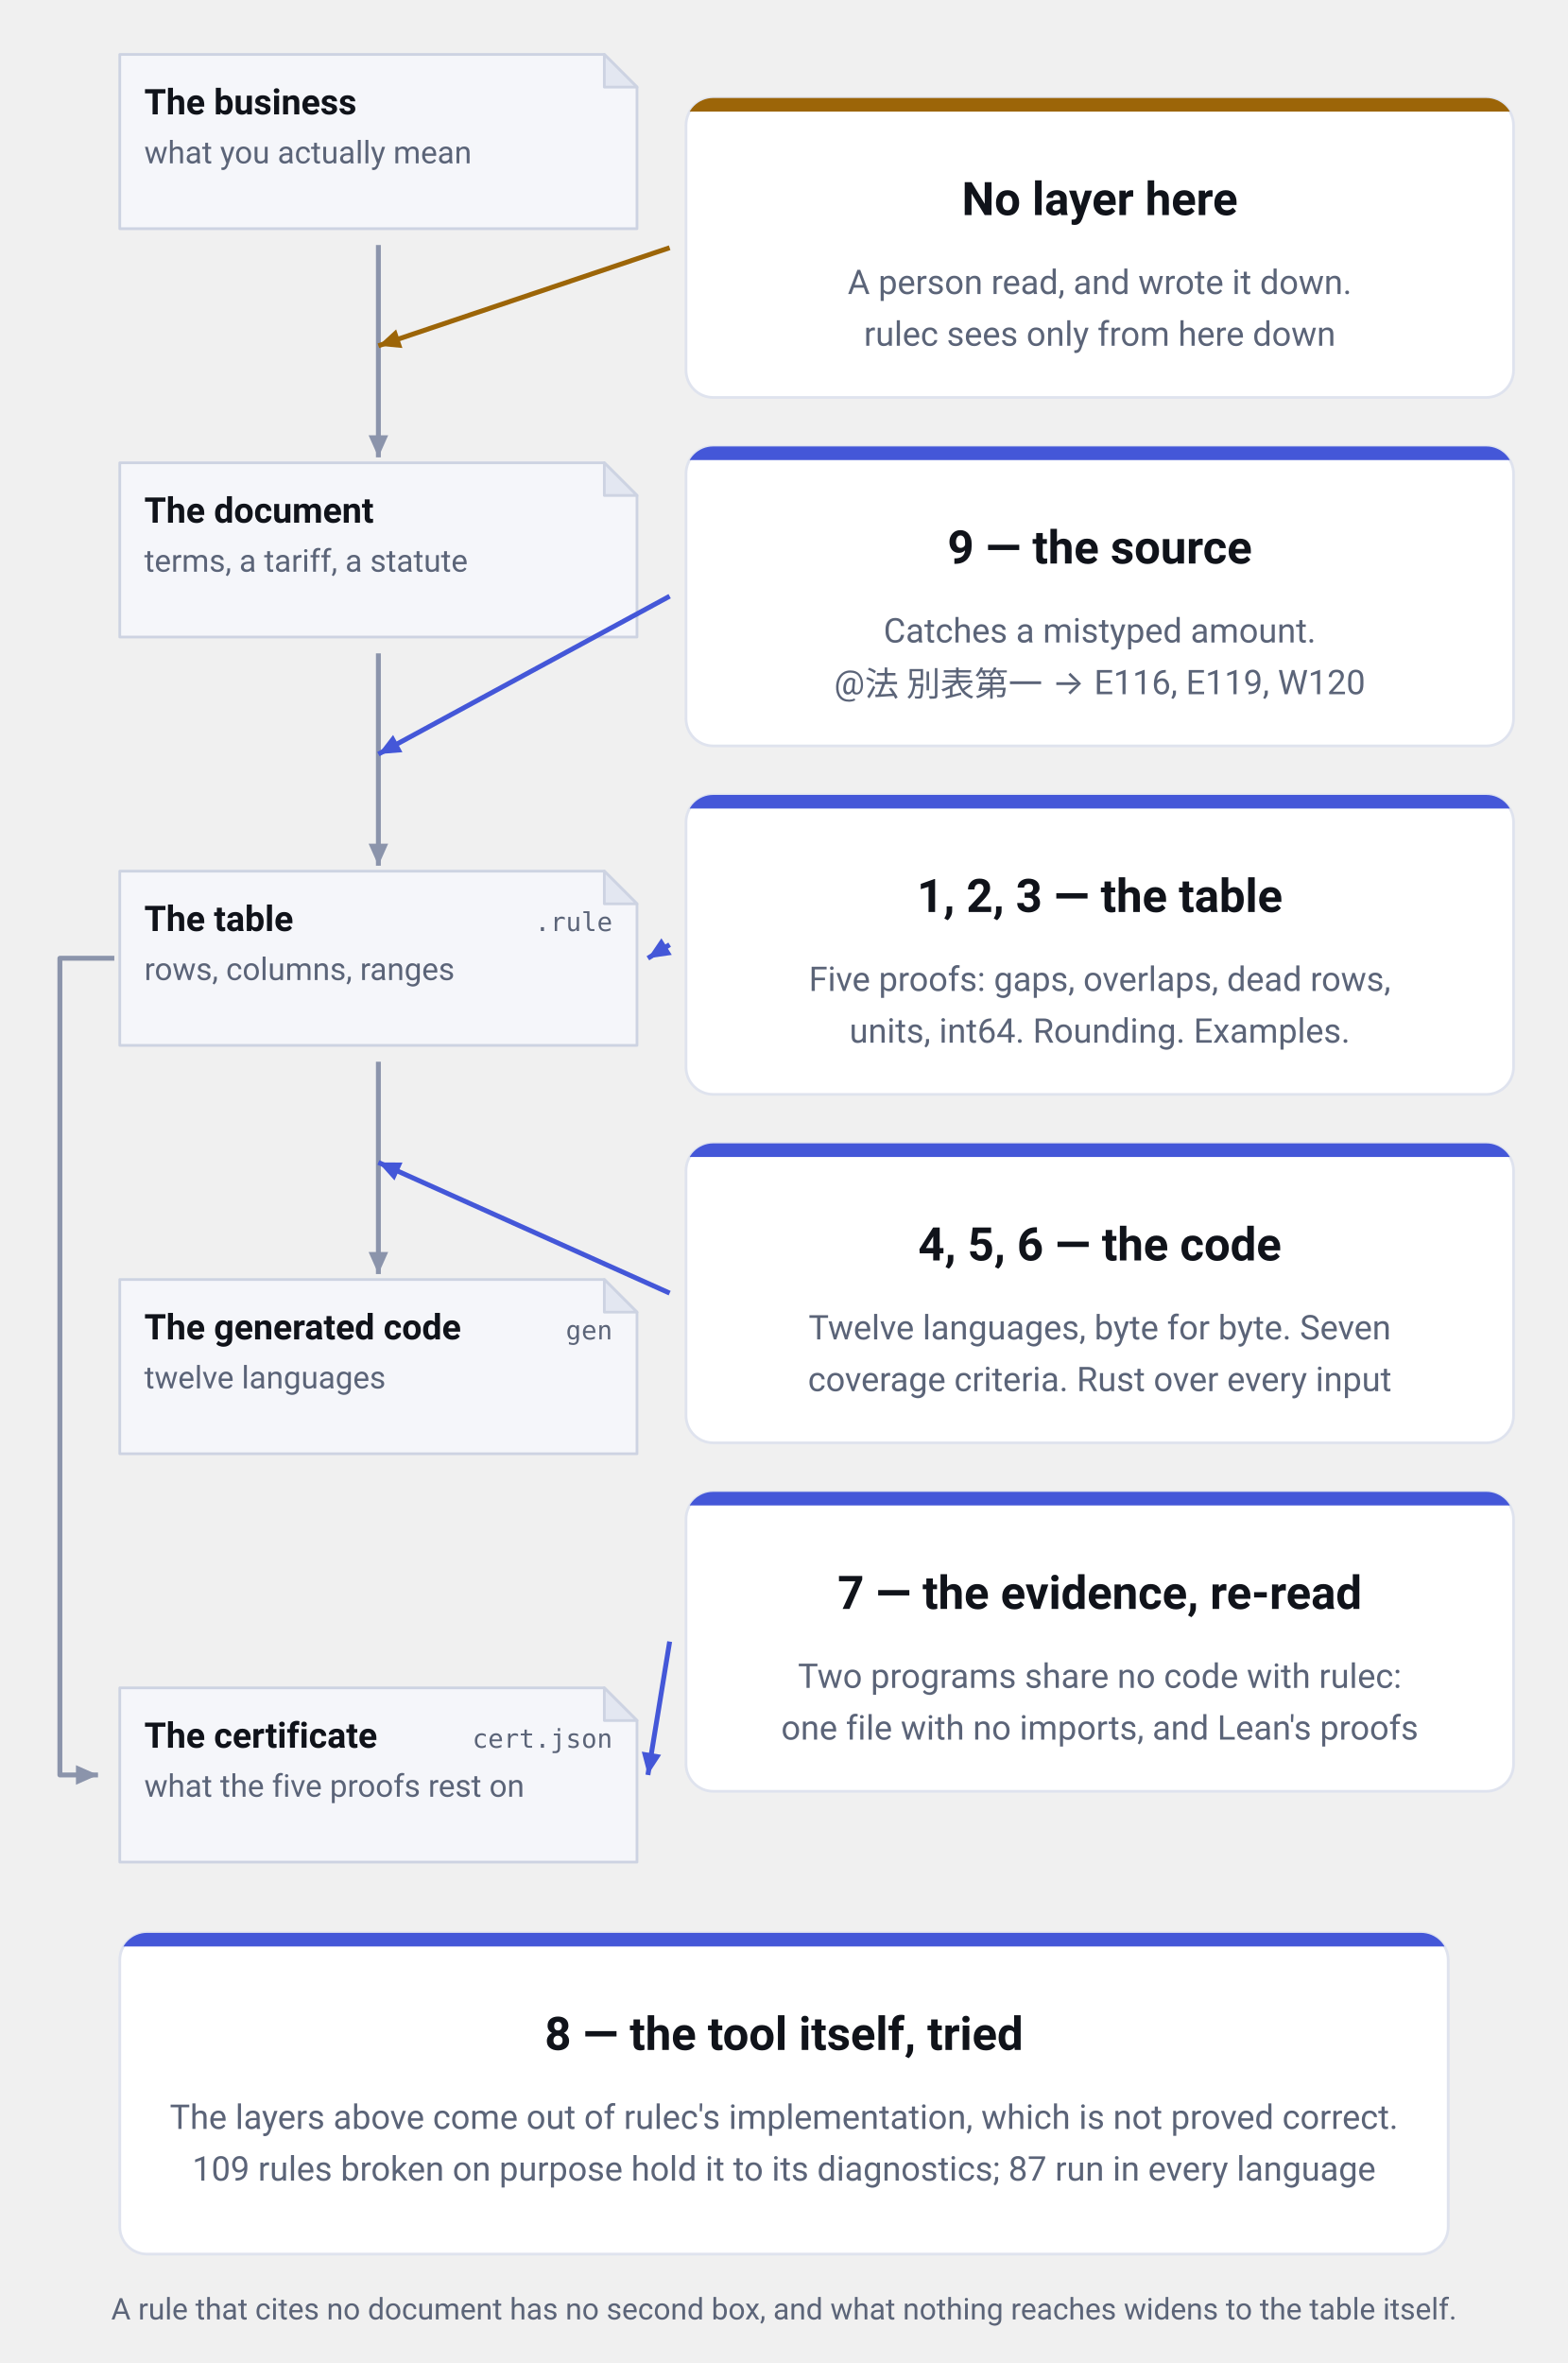
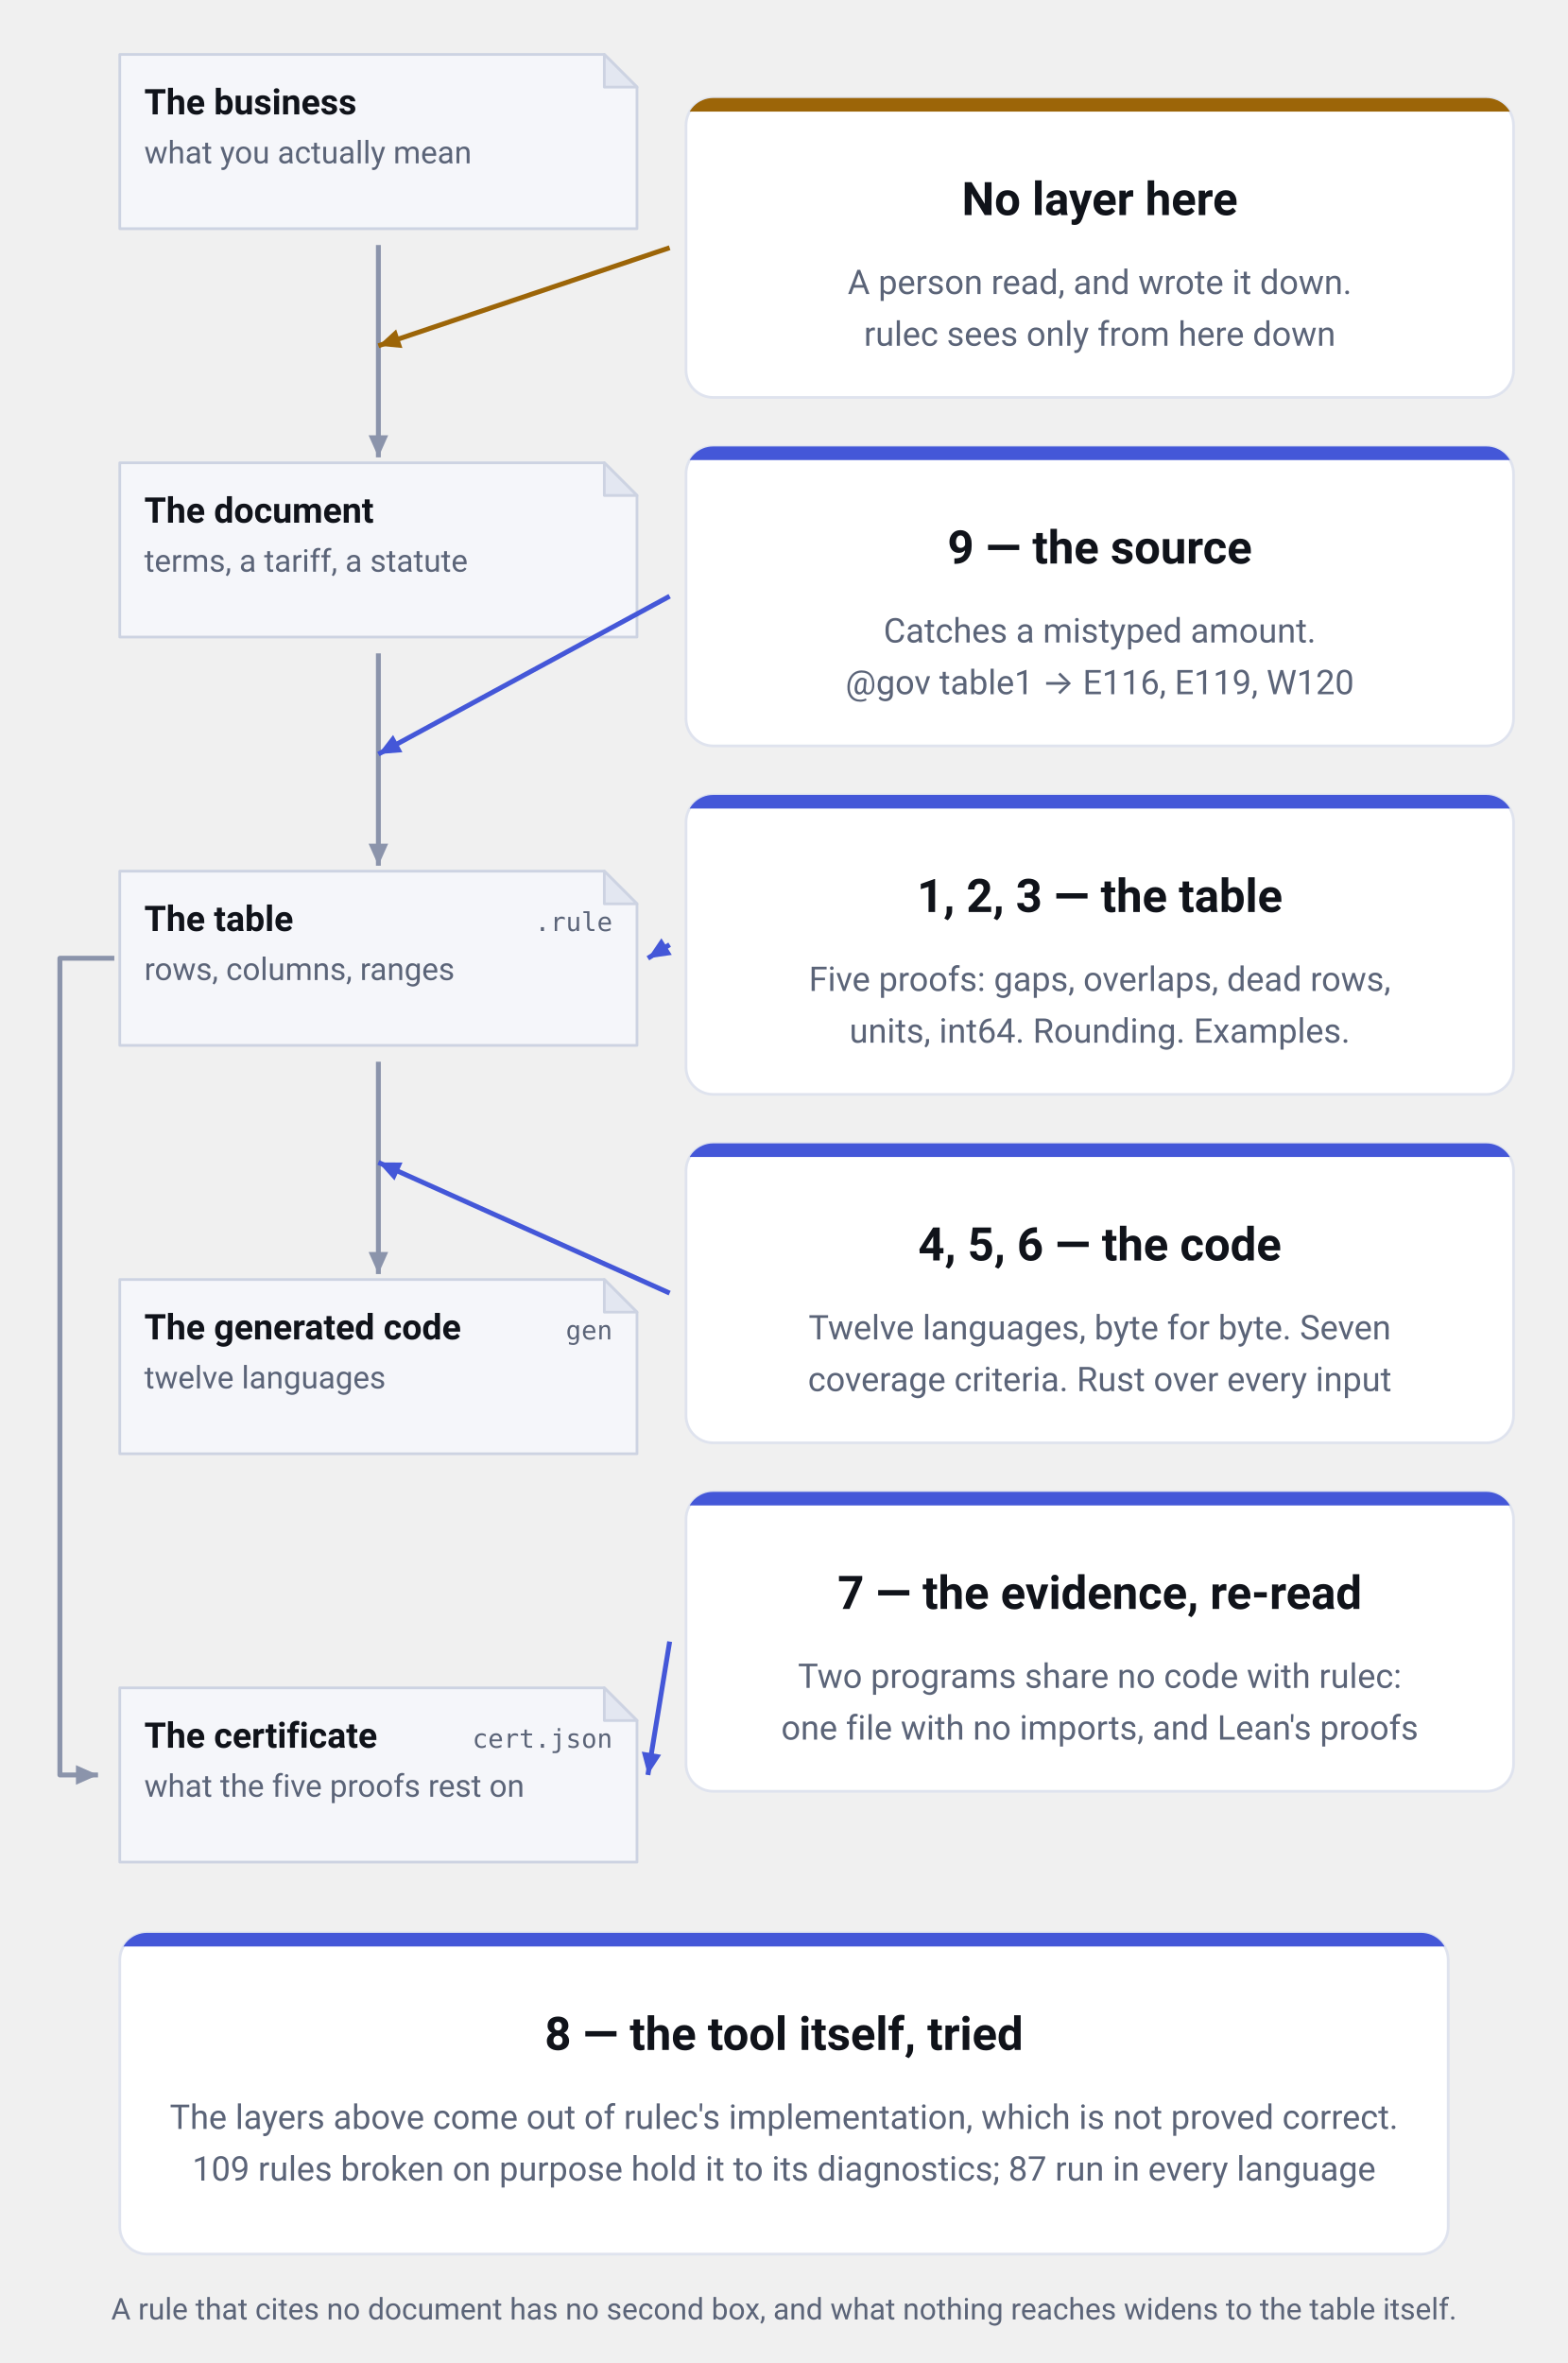
<svg xmlns="http://www.w3.org/2000/svg" viewBox="0 0 576 868" width="576" height="868" role="img" aria-label="What each of the nine layers stands between. Down the left run the business as it is, the document it was copied from, the table as written, and the generated code, each a copy of the one above it. The table produces one more thing, the certificate (cert.json, what the five proofs rest on), joined to it by a line that runs down the left margin. Between the document and the table stands layer 9, the source check (E116, E119, W120); between the table and the code stand layers 4, 5 and 6, the vectors, the coverage criteria and the model checker. The table itself is watched by layers 1, 2 and 3; the certificate is read back by layer 7, two programs that share no code with rulec. At the topmost joint, between the business and the document, there is no layer at all: that is where a person read and decided. Only layer 8, the repository's own tests, is aimed at the tool rather than at anything on the spine." font-family="-apple-system, BlinkMacSystemFont, &quot;Hiragino Sans&quot;, &quot;Noto Sans JP&quot;, &quot;Yu Gothic&quot;, Meiryo, &quot;Segoe UI&quot;, Roboto, sans-serif">
  <defs>
    <marker id="head-neutral" viewBox="0 0 10 10" refX="9" refY="5" markerWidth="9" markerHeight="9" markerUnits="userSpaceOnUse" orient="auto">
      <path d="M0,1 L9,5 L0,9 Z" fill="#8b94ab" />
    </marker>
    <marker id="head-accent" viewBox="0 0 10 10" refX="9" refY="5" markerWidth="9" markerHeight="9" markerUnits="userSpaceOnUse" orient="auto">
      <path d="M0,1 L9,5 L0,9 Z" fill="#4457d8" />
    </marker>
    <marker id="head-human" viewBox="0 0 10 10" refX="9" refY="5" markerWidth="9" markerHeight="9" markerUnits="userSpaceOnUse" orient="auto">
      <path d="M0,1 L9,5 L0,9 Z" fill="#9c6508" />
    </marker>
  </defs>
  <path d="M44,20 H222 L234,32 V84 H44 Z" fill="#f5f6fa" stroke="#cdd3e2" stroke-linejoin="round" />
  <path d="M222,20 V32 H234 Z" fill="#e3e7f1" stroke="#cdd3e2" stroke-linejoin="round" />
  <text x="53" y="42" font-size="13" font-weight="600" text-anchor="start" fill="#10131a">The business</text>
  <text x="53" y="60" font-size="11.5" font-weight="400" text-anchor="start" fill="#5b6478">what you actually mean</text>
  <path d="M44,170 H222 L234,182 V234 H44 Z" fill="#f5f6fa" stroke="#cdd3e2" stroke-linejoin="round" />
  <path d="M222,170 V182 H234 Z" fill="#e3e7f1" stroke="#cdd3e2" stroke-linejoin="round" />
  <text x="53" y="192" font-size="13" font-weight="600" text-anchor="start" fill="#10131a">The document</text>
  <text x="53" y="210" font-size="11.5" font-weight="400" text-anchor="start" fill="#5b6478">terms, a tariff, a statute</text>
  <path d="M44,320 H222 L234,332 V384 H44 Z" fill="#f5f6fa" stroke="#cdd3e2" stroke-linejoin="round" />
  <path d="M222,320 V332 H234 Z" fill="#e3e7f1" stroke="#cdd3e2" stroke-linejoin="round" />
  <text x="53" y="342" font-size="13" font-weight="600" text-anchor="start" fill="#10131a">The table</text>
  <text x="225" y="342" font-size="9.5" font-weight="400" text-anchor="end" fill="#5b6478" font-family="ui-monospace, SFMono-Regular, Menlo, Consolas, monospace">.rule</text>
  <text x="53" y="360" font-size="11.5" font-weight="400" text-anchor="start" fill="#5b6478">rows, columns, ranges</text>
  <path d="M44,470 H222 L234,482 V534 H44 Z" fill="#f5f6fa" stroke="#cdd3e2" stroke-linejoin="round" />
  <path d="M222,470 V482 H234 Z" fill="#e3e7f1" stroke="#cdd3e2" stroke-linejoin="round" />
  <text x="53" y="492" font-size="13" font-weight="600" text-anchor="start" fill="#10131a">The generated code</text>
  <text x="225" y="492" font-size="9.5" font-weight="400" text-anchor="end" fill="#5b6478" font-family="ui-monospace, SFMono-Regular, Menlo, Consolas, monospace">gen</text>
  <text x="53" y="510" font-size="11.5" font-weight="400" text-anchor="start" fill="#5b6478">twelve languages</text>
  <path d="M44,620 H222 L234,632 V684 H44 Z" fill="#f5f6fa" stroke="#cdd3e2" stroke-linejoin="round" />
  <path d="M222,620 V632 H234 Z" fill="#e3e7f1" stroke="#cdd3e2" stroke-linejoin="round" />
  <text x="53" y="642" font-size="13" font-weight="600" text-anchor="start" fill="#10131a">The certificate</text>
  <text x="225" y="642" font-size="9.5" font-weight="400" text-anchor="end" fill="#5b6478" font-family="ui-monospace, SFMono-Regular, Menlo, Consolas, monospace">cert.json</text>
  <text x="53" y="660" font-size="11.5" font-weight="400" text-anchor="start" fill="#5b6478">what the five proofs rest on</text>
  <line x1="139.0" y1="90" x2="139.0" y2="168" stroke="#8b94ab" stroke-width="1.8" marker-end="url(#head-neutral)" />
  <line x1="139.0" y1="240" x2="139.0" y2="318" stroke="#8b94ab" stroke-width="1.8" marker-end="url(#head-neutral)" />
  <line x1="139.0" y1="390" x2="139.0" y2="468" stroke="#8b94ab" stroke-width="1.8" marker-end="url(#head-neutral)" />
  <path d="M42,352.0 H22 V652.0 H36" fill="none" stroke="#8b94ab" stroke-width="1.8" stroke-linejoin="round" marker-end="url(#head-neutral)" />
  <clipPath id="clip-c0">
    <rect x="252" y="36" width="304" height="110" rx="10" />
  </clipPath>
  <rect x="252" y="36" width="304" height="110" rx="10" fill="#ffffff" stroke="#dfe3ee" />
  <rect x="252" y="36" width="304" height="5" fill="#9c6508" clip-path="url(#clip-c0)" />
  <text x="404.0" y="79" font-size="17" font-weight="700" text-anchor="middle" fill="#10131a">No layer here</text>
  <text x="404.0" y="108" font-size="12.5" font-weight="400" text-anchor="middle" fill="#5b6478">A person read, and wrote it down.</text>
  <text x="404.0" y="127" font-size="12.5" font-weight="400" text-anchor="middle" fill="#5b6478">rulec sees only from here down</text>
  <line x1="246" y1="91.0" x2="139.0" y2="127.0" stroke="#9c6508" stroke-width="1.8" marker-end="url(#head-human)" />
  <clipPath id="clip-c1">
    <rect x="252" y="164" width="304" height="110" rx="10" />
  </clipPath>
  <rect x="252" y="164" width="304" height="110" rx="10" fill="#ffffff" stroke="#dfe3ee" />
  <rect x="252" y="164" width="304" height="5" fill="#4457d8" clip-path="url(#clip-c1)" />
  <text x="404.0" y="207" font-size="17" font-weight="700" text-anchor="middle" fill="#10131a">9 — the source</text>
  <text x="404.0" y="236" font-size="12.5" font-weight="400" text-anchor="middle" fill="#5b6478">Catches a mistyped amount.</text>
-   <text x="404.0" y="255" font-size="12.5" font-weight="400" text-anchor="middle" fill="#5b6478">@法 別表第一 → E116, E119, W120</text>
+   <text x="404.0" y="255" font-size="12.5" font-weight="400" text-anchor="middle" fill="#5b6478">@gov table1 → E116, E119, W120</text>
  <line x1="246" y1="219.0" x2="139.0" y2="277.0" stroke="#4457d8" stroke-width="1.8" marker-end="url(#head-accent)" />
  <clipPath id="clip-c2">
    <rect x="252" y="292" width="304" height="110" rx="10" />
  </clipPath>
  <rect x="252" y="292" width="304" height="110" rx="10" fill="#ffffff" stroke="#dfe3ee" />
  <rect x="252" y="292" width="304" height="5" fill="#4457d8" clip-path="url(#clip-c2)" />
  <text x="404.0" y="335" font-size="17" font-weight="700" text-anchor="middle" fill="#10131a">1, 2, 3 — the table</text>
  <text x="404.0" y="364" font-size="12.5" font-weight="400" text-anchor="middle" fill="#5b6478">Five proofs: gaps, overlaps, dead rows,</text>
  <text x="404.0" y="383" font-size="12.5" font-weight="400" text-anchor="middle" fill="#5b6478">units, int64. Rounding. Examples.</text>
  <line x1="246" y1="347.0" x2="238" y2="352.0" stroke="#4457d8" stroke-width="1.8" marker-end="url(#head-accent)" />
  <clipPath id="clip-c3">
    <rect x="252" y="420" width="304" height="110" rx="10" />
  </clipPath>
  <rect x="252" y="420" width="304" height="110" rx="10" fill="#ffffff" stroke="#dfe3ee" />
  <rect x="252" y="420" width="304" height="5" fill="#4457d8" clip-path="url(#clip-c3)" />
  <text x="404.0" y="463" font-size="17" font-weight="700" text-anchor="middle" fill="#10131a">4, 5, 6 — the code</text>
  <text x="404.0" y="492" font-size="12.5" font-weight="400" text-anchor="middle" fill="#5b6478">Twelve languages, byte for byte. Seven</text>
  <text x="404.0" y="511" font-size="12.5" font-weight="400" text-anchor="middle" fill="#5b6478">coverage criteria. Rust over every input</text>
  <line x1="246" y1="475.0" x2="139.0" y2="427.0" stroke="#4457d8" stroke-width="1.8" marker-end="url(#head-accent)" />
  <clipPath id="clip-c4">
    <rect x="252" y="548" width="304" height="110" rx="10" />
  </clipPath>
  <rect x="252" y="548" width="304" height="110" rx="10" fill="#ffffff" stroke="#dfe3ee" />
  <rect x="252" y="548" width="304" height="5" fill="#4457d8" clip-path="url(#clip-c4)" />
  <text x="404.0" y="591" font-size="17" font-weight="700" text-anchor="middle" fill="#10131a">7 — the evidence, re-read</text>
  <text x="404.0" y="620" font-size="12.5" font-weight="400" text-anchor="middle" fill="#5b6478">Two programs share no code with rulec:</text>
  <text x="404.0" y="639" font-size="12.5" font-weight="400" text-anchor="middle" fill="#5b6478">one file with no imports, and Lean's proofs</text>
  <line x1="246" y1="603.0" x2="238" y2="652.0" stroke="#4457d8" stroke-width="1.8" marker-end="url(#head-accent)" />
  <clipPath id="clip-foot">
    <rect x="44" y="710" width="488" height="118" rx="10" />
  </clipPath>
  <rect x="44" y="710" width="488" height="118" rx="10" fill="#ffffff" stroke="#dfe3ee" />
  <rect x="44" y="710" width="488" height="5" fill="#4457d8" clip-path="url(#clip-foot)" />
  <text x="288.0" y="753" font-size="17" font-weight="700" text-anchor="middle" fill="#10131a">8 — the tool itself, tried</text>
  <text x="288.0" y="782" font-size="12.5" font-weight="400" text-anchor="middle" fill="#5b6478">The layers above come out of rulec's implementation, which is not proved correct.</text>
  <text x="288.0" y="801" font-size="12.5" font-weight="400" text-anchor="middle" fill="#5b6478">109 rules broken on purpose hold it to its diagnostics; 87 run in every language</text>
  <text x="288.0" y="852" font-size="11" font-weight="400" text-anchor="middle" fill="#5b6478">A rule that cites no document has no second box, and what nothing reaches widens to the table itself.</text>
</svg>
